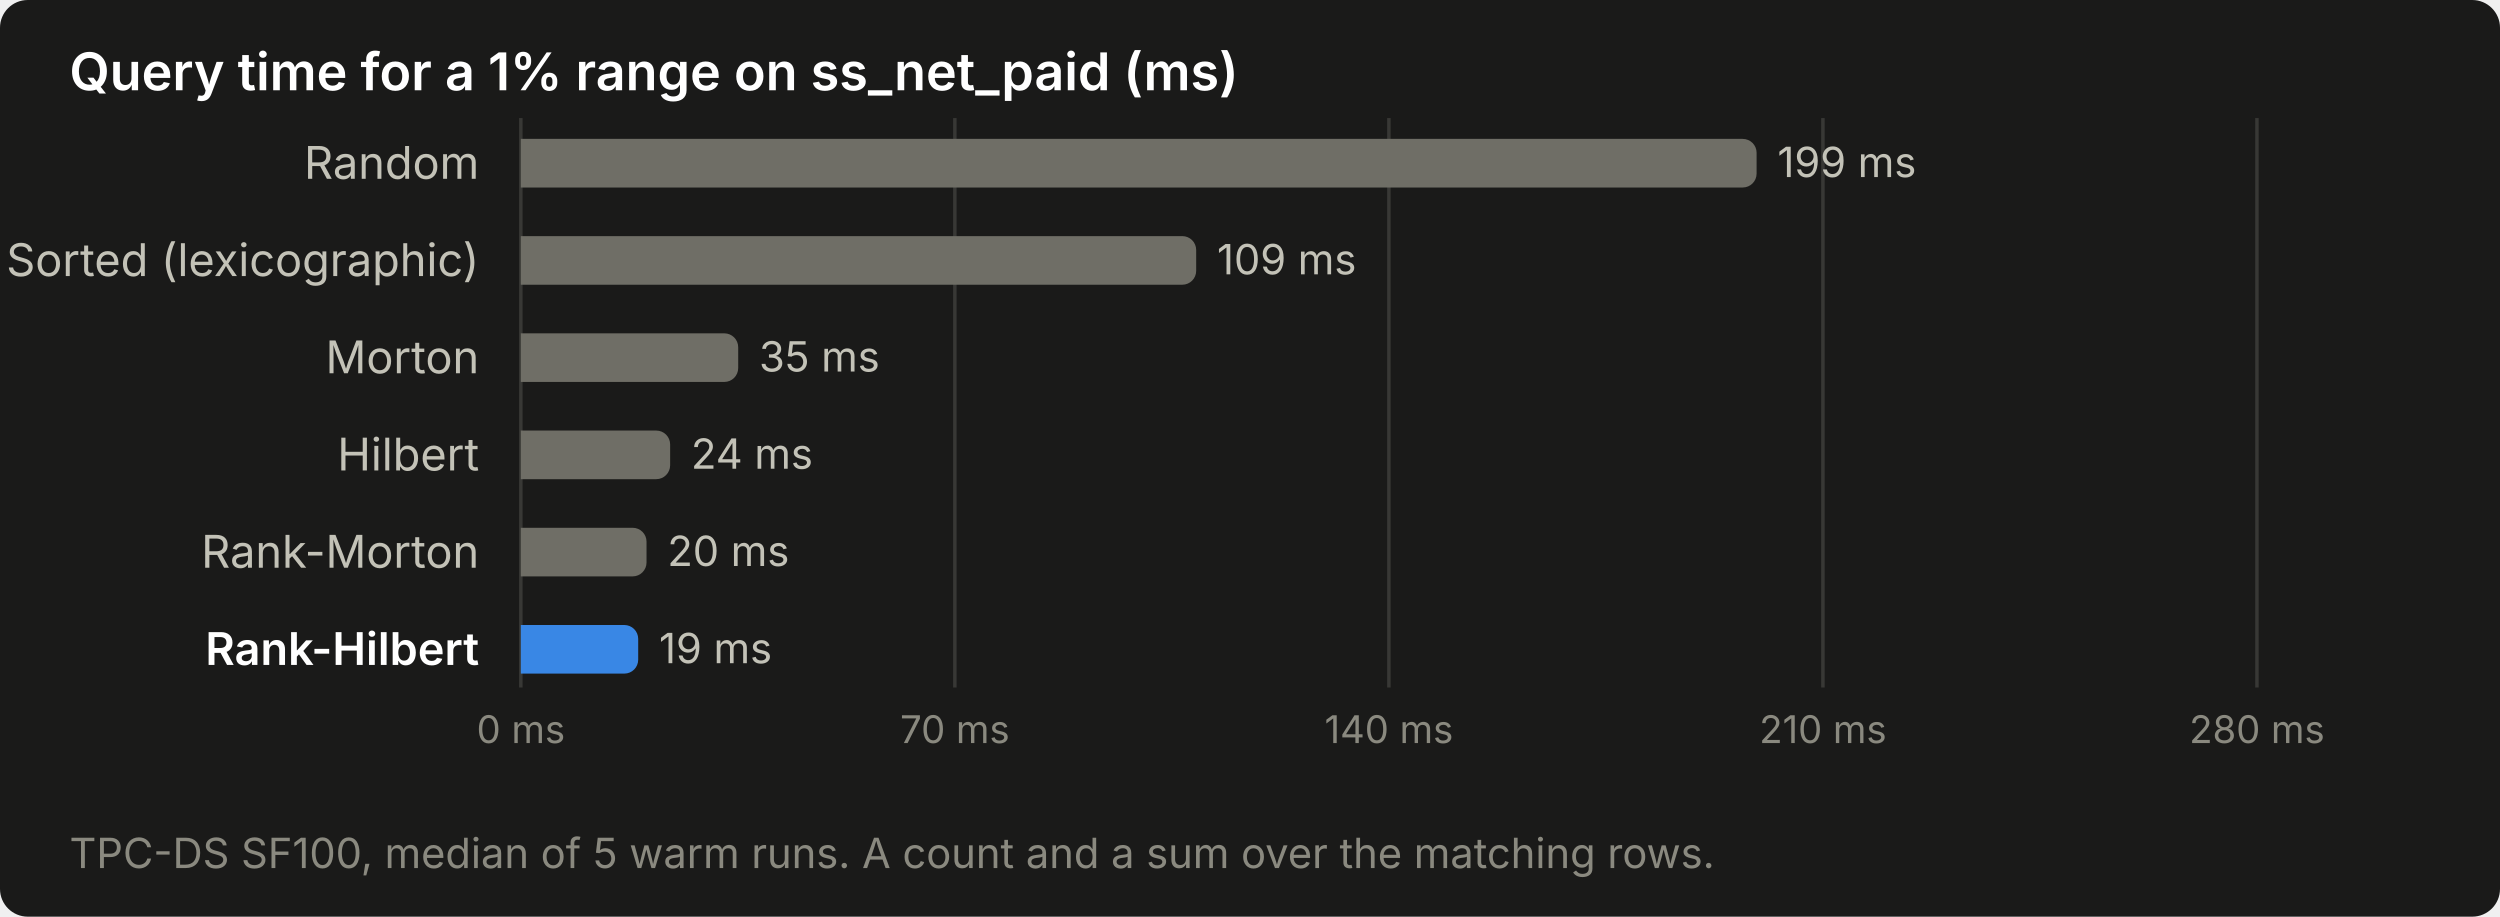
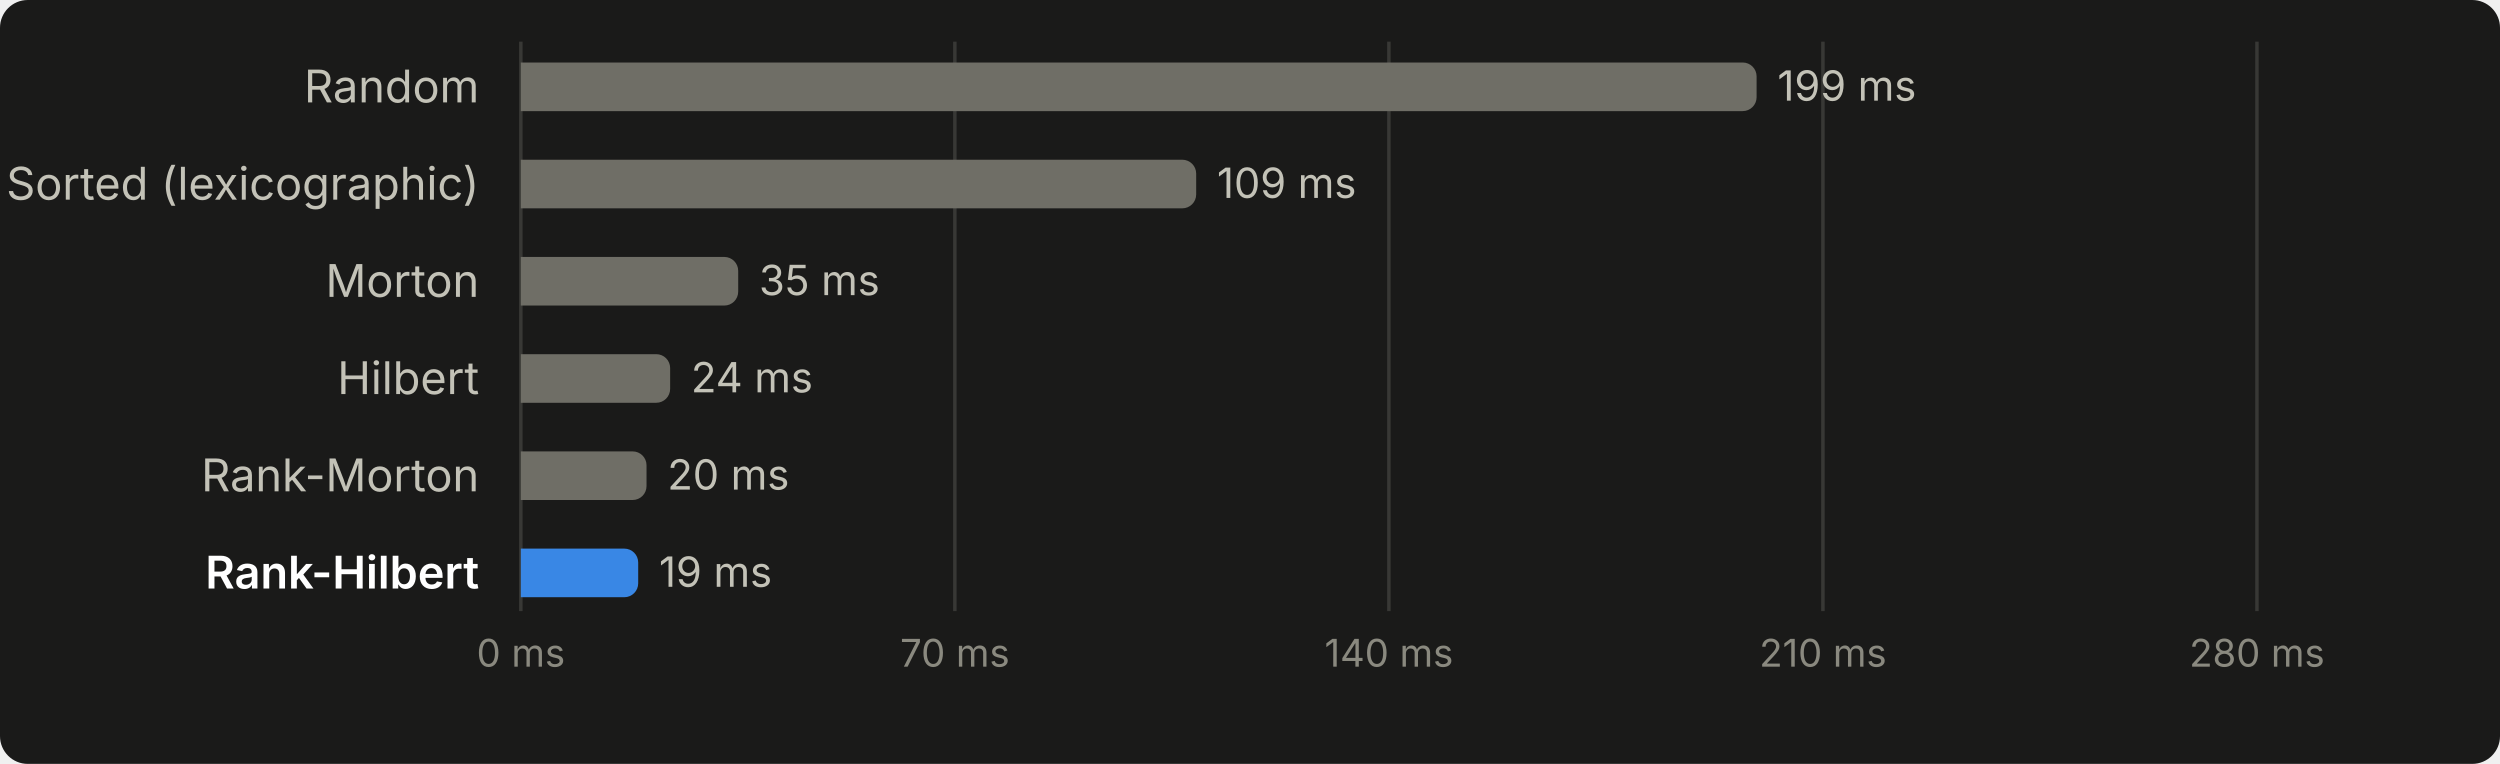
- <svg xmlns="http://www.w3.org/2000/svg" viewBox="0 0 720 264" width="720" height="264" role="img" aria-label="Query time for a 1% range on ss_net_paid (ms)" font-family="Inter, system-ui, -apple-system, 'Segoe UI', sans-serif">
-   <rect width="720" height="264" rx="8" fill="#1a1a19" />
-   <text x="20.0" y="26.0" font-size="15" fill="#ffffff" text-anchor="start" font-weight="600">Query time for a 1% range on ss_net_paid (ms)</text>
-   <line x1="150.0" y1="34" x2="150.0" y2="198" stroke="#383835" stroke-width="1" />
-   <text x="150.0" y="214.0" font-size="11" fill="#8a897f" text-anchor="middle" font-weight="400">0 ms</text>
-   <line x1="275.0" y1="34" x2="275.0" y2="198" stroke="#383835" stroke-width="1" />
-   <text x="275.0" y="214.0" font-size="11" fill="#8a897f" text-anchor="middle" font-weight="400">70 ms</text>
-   <line x1="400.0" y1="34" x2="400.0" y2="198" stroke="#383835" stroke-width="1" />
-   <text x="400.0" y="214.0" font-size="11" fill="#8a897f" text-anchor="middle" font-weight="400">140 ms</text>
-   <line x1="525.0" y1="34" x2="525.0" y2="198" stroke="#383835" stroke-width="1" />
-   <text x="525.0" y="214.0" font-size="11" fill="#8a897f" text-anchor="middle" font-weight="400">210 ms</text>
-   <line x1="650.0" y1="34" x2="650.0" y2="198" stroke="#383835" stroke-width="1" />
-   <text x="650.0" y="214.0" font-size="11" fill="#8a897f" text-anchor="middle" font-weight="400">280 ms</text>
-   <text x="138.0" y="51.5" font-size="13" fill="#c3c2b7" text-anchor="end" font-weight="400">Random</text>
-   <path d="M150.0,40.0 h351.9 a4,4 0 0 1 4,4 v6.0 a4,4 0 0 1 -4,4 h-351.9 z" fill="#6f6e66" />
-   <text x="511.9" y="51.0" font-size="12" fill="#c3c2b7" text-anchor="start" font-weight="400">199 ms</text>
-   <text x="138.0" y="79.5" font-size="13" fill="#c3c2b7" text-anchor="end" font-weight="400">Sorted (lexicographic)</text>
-   <path d="M150.0,68.0 h190.5 a4,4 0 0 1 4,4 v6.0 a4,4 0 0 1 -4,4 h-190.5 z" fill="#6f6e66" />
-   <text x="350.5" y="79.0" font-size="12" fill="#c3c2b7" text-anchor="start" font-weight="400">109 ms</text>
-   <text x="138.0" y="107.5" font-size="13" fill="#c3c2b7" text-anchor="end" font-weight="400">Morton</text>
-   <path d="M150.0,96.0 h58.6 a4,4 0 0 1 4,4 v6.0 a4,4 0 0 1 -4,4 h-58.6 z" fill="#6f6e66" />
-   <text x="218.6" y="107.0" font-size="12" fill="#c3c2b7" text-anchor="start" font-weight="400">35 ms</text>
-   <text x="138.0" y="135.5" font-size="13" fill="#c3c2b7" text-anchor="end" font-weight="400">Hilbert</text>
-   <path d="M150.0,124.0 h39.0 a4,4 0 0 1 4,4 v6.0 a4,4 0 0 1 -4,4 h-39.0 z" fill="#6f6e66" />
-   <text x="199.0" y="135.0" font-size="12" fill="#c3c2b7" text-anchor="start" font-weight="400">24 ms</text>
-   <text x="138.0" y="163.5" font-size="13" fill="#c3c2b7" text-anchor="end" font-weight="400">Rank-Morton</text>
-   <path d="M150.0,152.0 h32.2 a4,4 0 0 1 4,4 v6.0 a4,4 0 0 1 -4,4 h-32.2 z" fill="#6f6e66" />
-   <text x="192.2" y="163.0" font-size="12" fill="#c3c2b7" text-anchor="start" font-weight="400">20 ms</text>
-   <text x="138.0" y="191.5" font-size="13" fill="#ffffff" text-anchor="end" font-weight="600">Rank-Hilbert</text>
-   <path d="M150.0,180.0 h29.8 a4,4 0 0 1 4,4 v6.0 a4,4 0 0 1 -4,4 h-29.8 z" fill="#3987e5" />
-   <text x="189.8" y="191.0" font-size="12" fill="#c3c2b7" text-anchor="start" font-weight="400">19 ms</text>
-   <text x="20.0" y="250.0" font-size="12" fill="#8a897f" text-anchor="start" font-weight="400">TPC-DS SF100, median of 5 warm runs. A count and a sum over the matching rows.</text>
+ <svg xmlns="http://www.w3.org/2000/svg" viewBox="0 0 720 220" width="720" height="220" role="img" aria-label="Query time for a 1% range on ss_net_paid (ms)" font-family="Inter, system-ui, -apple-system, 'Segoe UI', sans-serif">
+   <rect y="0" width="720" height="220" rx="8" fill="#1a1a19" />
+   <line x1="150.0" y1="12" x2="150.0" y2="176" stroke="#383835" stroke-width="1" />
+   <text x="150.0" y="192.0" font-size="11" fill="#8a897f" text-anchor="middle" font-weight="400">0 ms</text>
+   <line x1="275.0" y1="12" x2="275.0" y2="176" stroke="#383835" stroke-width="1" />
+   <text x="275.0" y="192.0" font-size="11" fill="#8a897f" text-anchor="middle" font-weight="400">70 ms</text>
+   <line x1="400.0" y1="12" x2="400.0" y2="176" stroke="#383835" stroke-width="1" />
+   <text x="400.0" y="192.0" font-size="11" fill="#8a897f" text-anchor="middle" font-weight="400">140 ms</text>
+   <line x1="525.0" y1="12" x2="525.0" y2="176" stroke="#383835" stroke-width="1" />
+   <text x="525.0" y="192.0" font-size="11" fill="#8a897f" text-anchor="middle" font-weight="400">210 ms</text>
+   <line x1="650.0" y1="12" x2="650.0" y2="176" stroke="#383835" stroke-width="1" />
+   <text x="650.0" y="192.0" font-size="11" fill="#8a897f" text-anchor="middle" font-weight="400">280 ms</text>
+   <text x="138.0" y="29.5" font-size="13" fill="#c3c2b7" text-anchor="end" font-weight="400">Random</text>
+   <path d="M150.0,18.0 h351.9 a4,4 0 0 1 4,4 v6.0 a4,4 0 0 1 -4,4 h-351.9 z" fill="#6f6e66" />
+   <text x="511.9" y="29.0" font-size="12" fill="#c3c2b7" text-anchor="start" font-weight="400">199 ms</text>
+   <text x="138.0" y="57.5" font-size="13" fill="#c3c2b7" text-anchor="end" font-weight="400">Sorted (lexicographic)</text>
+   <path d="M150.0,46.0 h190.5 a4,4 0 0 1 4,4 v6.0 a4,4 0 0 1 -4,4 h-190.5 z" fill="#6f6e66" />
+   <text x="350.5" y="57.0" font-size="12" fill="#c3c2b7" text-anchor="start" font-weight="400">109 ms</text>
+   <text x="138.0" y="85.5" font-size="13" fill="#c3c2b7" text-anchor="end" font-weight="400">Morton</text>
+   <path d="M150.0,74.0 h58.6 a4,4 0 0 1 4,4 v6.0 a4,4 0 0 1 -4,4 h-58.6 z" fill="#6f6e66" />
+   <text x="218.6" y="85.0" font-size="12" fill="#c3c2b7" text-anchor="start" font-weight="400">35 ms</text>
+   <text x="138.0" y="113.5" font-size="13" fill="#c3c2b7" text-anchor="end" font-weight="400">Hilbert</text>
+   <path d="M150.0,102.0 h39.0 a4,4 0 0 1 4,4 v6.0 a4,4 0 0 1 -4,4 h-39.0 z" fill="#6f6e66" />
+   <text x="199.0" y="113.0" font-size="12" fill="#c3c2b7" text-anchor="start" font-weight="400">24 ms</text>
+   <text x="138.0" y="141.5" font-size="13" fill="#c3c2b7" text-anchor="end" font-weight="400">Rank-Morton</text>
+   <path d="M150.0,130.0 h32.2 a4,4 0 0 1 4,4 v6.0 a4,4 0 0 1 -4,4 h-32.2 z" fill="#6f6e66" />
+   <text x="192.2" y="141.0" font-size="12" fill="#c3c2b7" text-anchor="start" font-weight="400">20 ms</text>
+   <text x="138.0" y="169.5" font-size="13" fill="#ffffff" text-anchor="end" font-weight="600">Rank-Hilbert</text>
+   <path d="M150.0,158.0 h29.8 a4,4 0 0 1 4,4 v6.0 a4,4 0 0 1 -4,4 h-29.8 z" fill="#3987e5" />
+   <text x="189.8" y="169.0" font-size="12" fill="#c3c2b7" text-anchor="start" font-weight="400">19 ms</text>
</svg>
